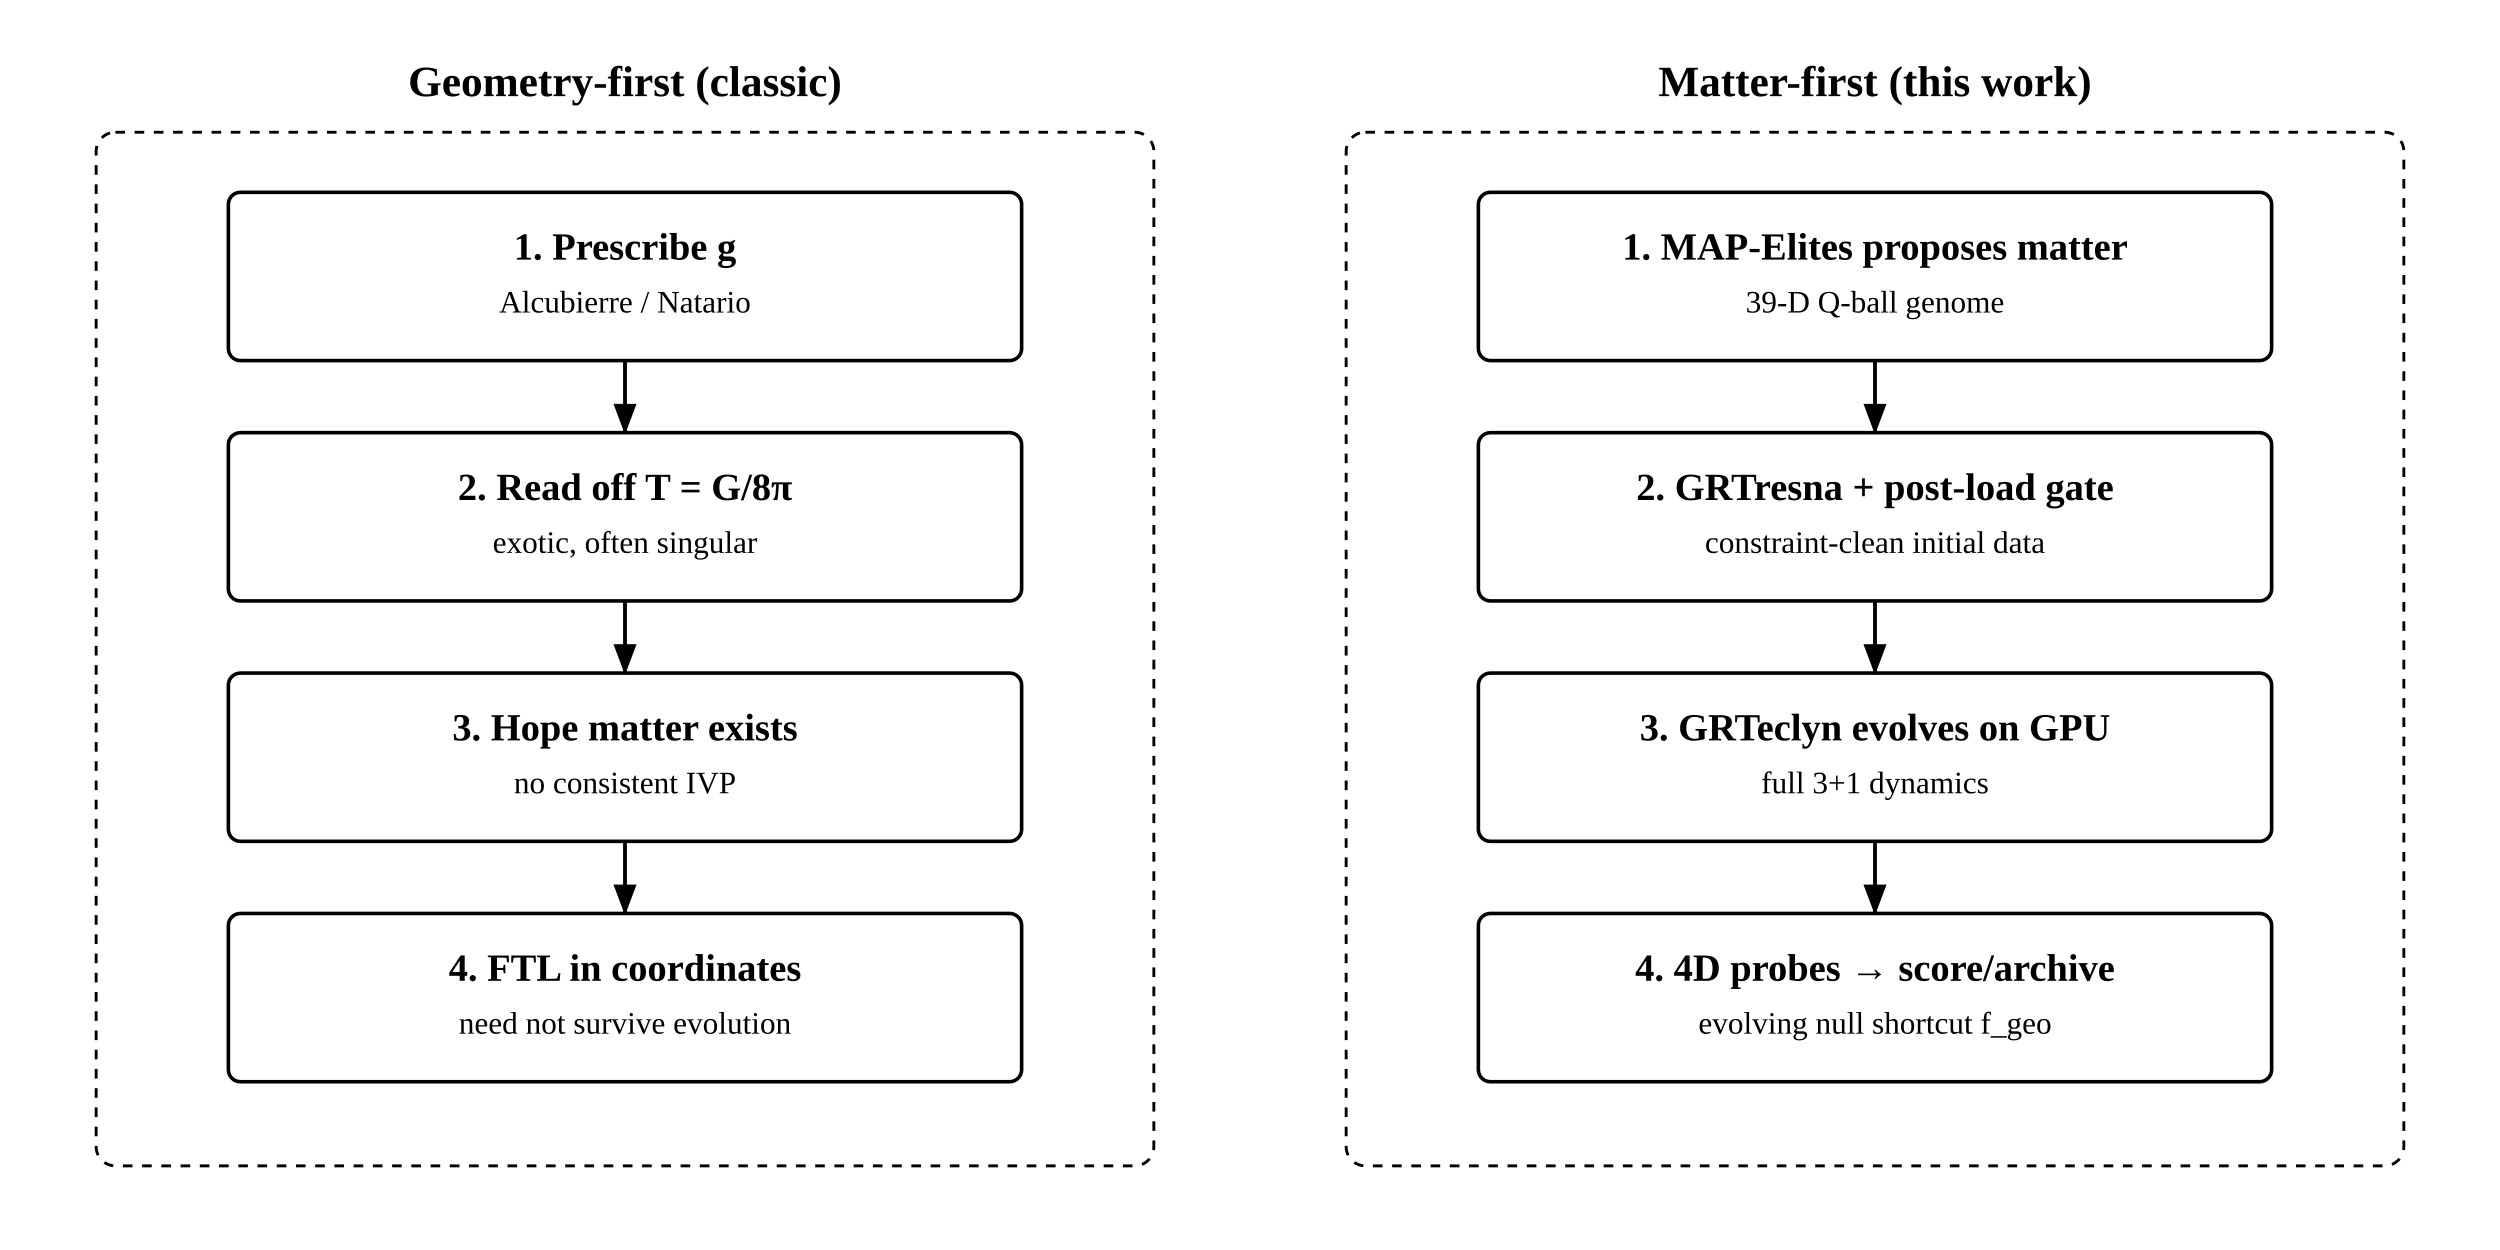
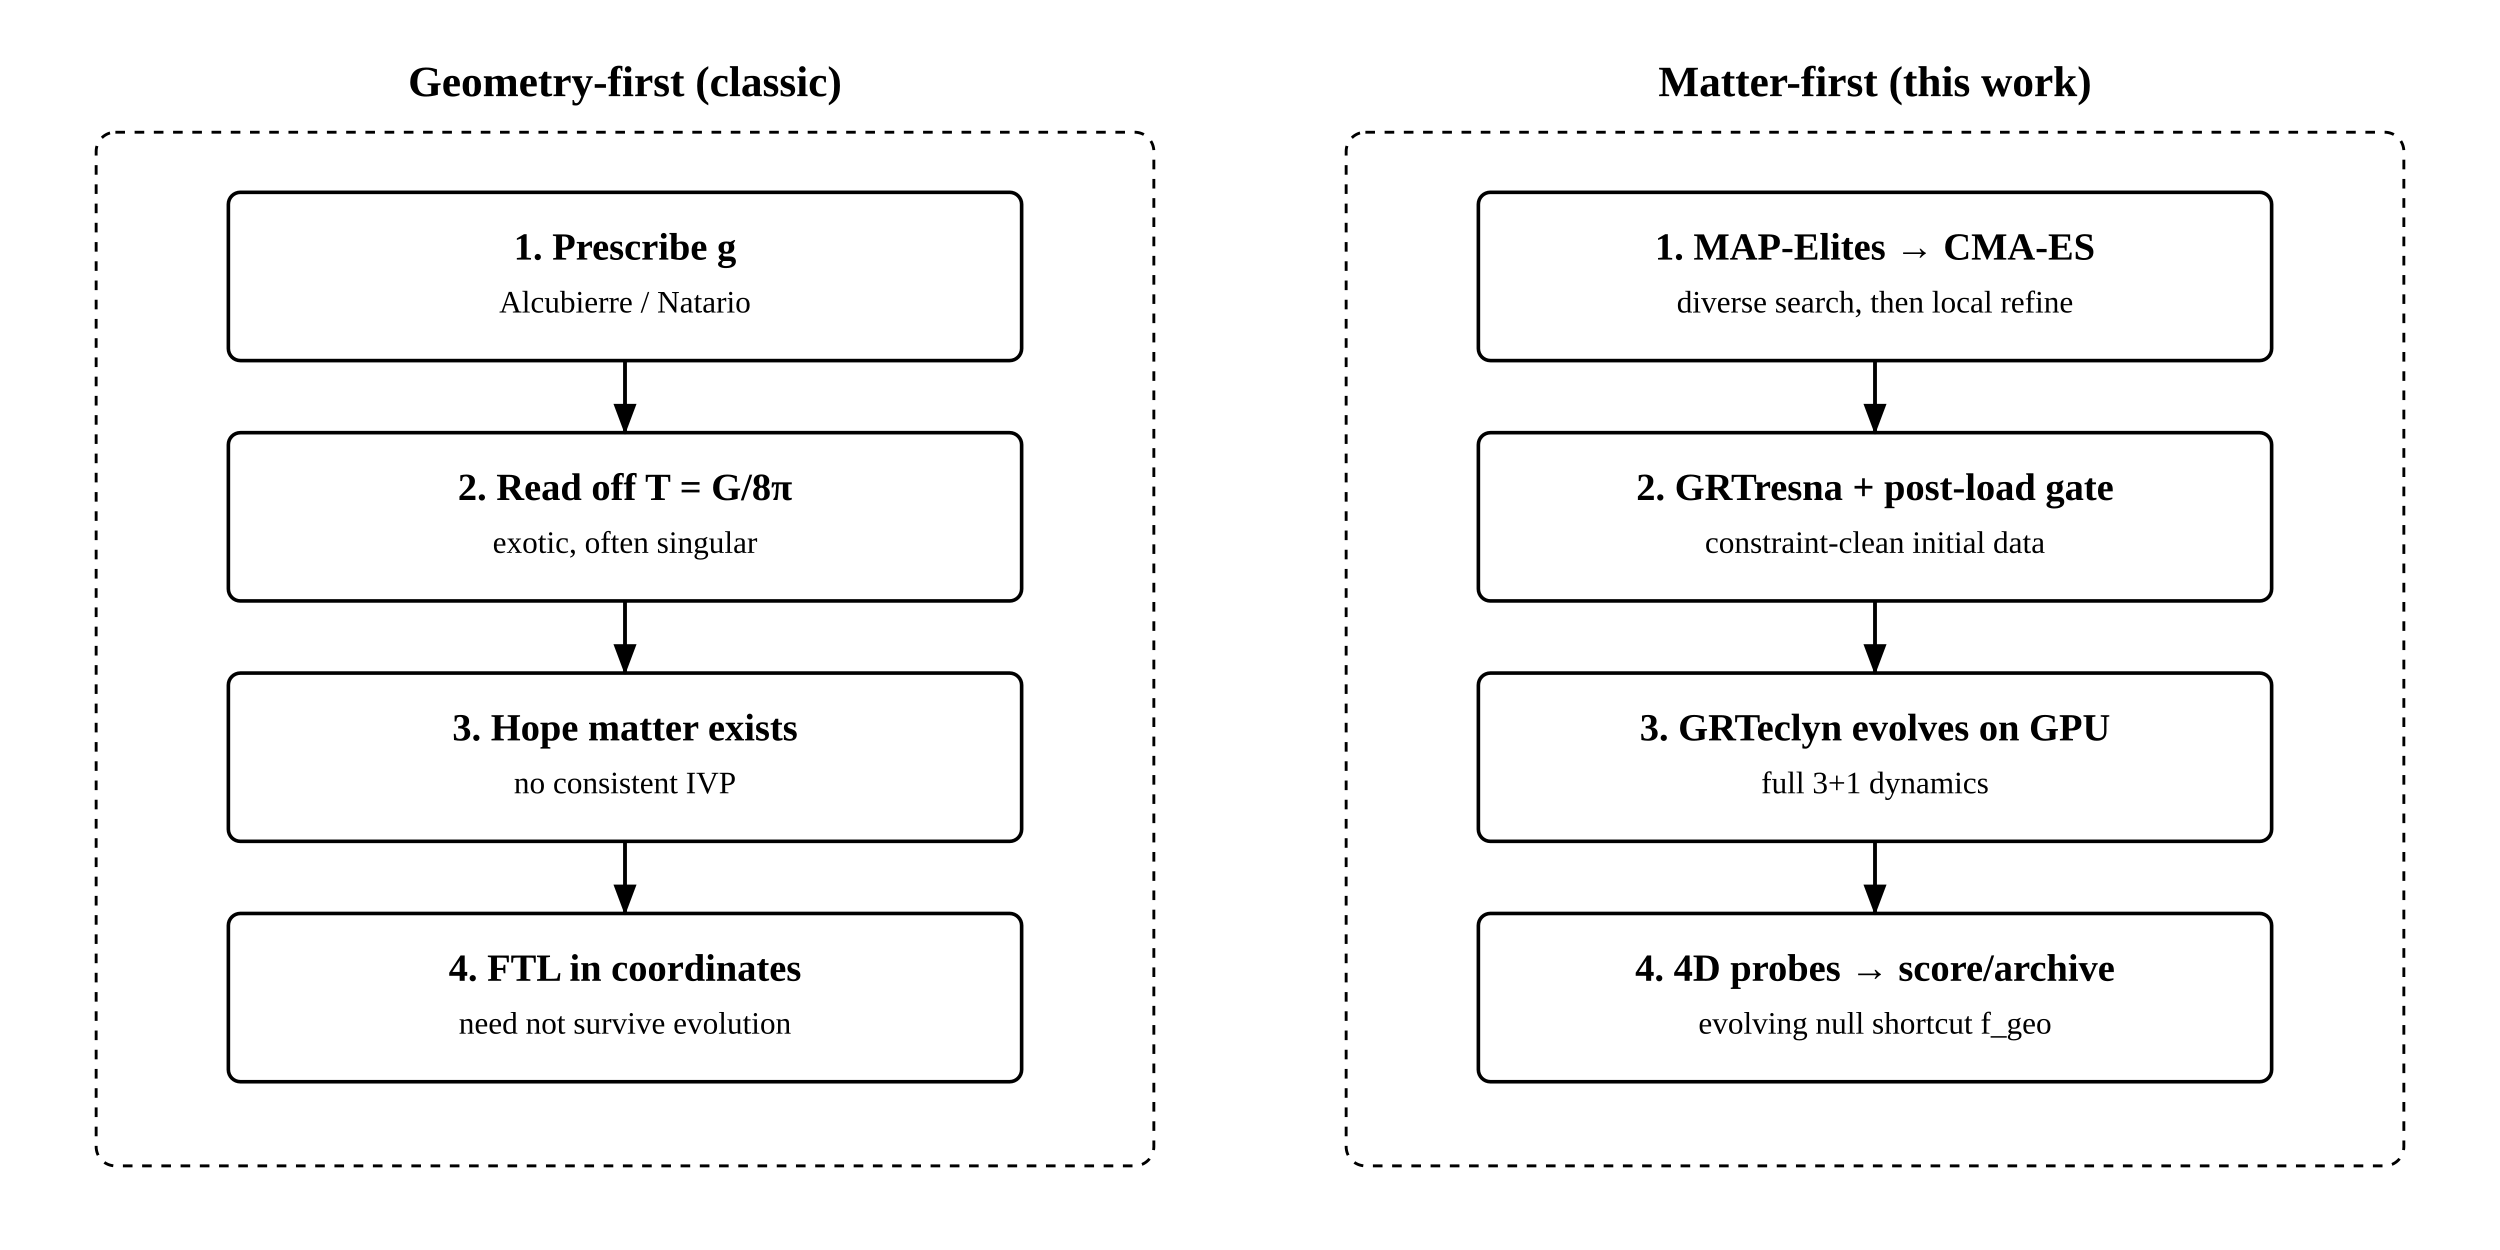
<svg xmlns="http://www.w3.org/2000/svg" width="1040" height="520" viewBox="0 0 1040 520" role="img" aria-labelledby="title desc">
  <defs>
    <marker id="arrow" markerWidth="9" markerHeight="9" refX="7.5" refY="3" orient="auto" markerUnits="strokeWidth">
      <path d="M0,0 L0,6 L8,3 z" fill="#000000" />
    </marker>
  </defs>
  <rect x="0" y="0" width="1040" height="520" fill="#ffffff" />
  <style>
    text { font-family: "Times New Roman", Times, Georgia, serif; fill: #000000; }
    .box { fill: #ffffff; stroke: #000000; stroke-width: 1.5; }
    .step { font-size: 16px; font-weight: 700; text-anchor: middle; }
    .sub { font-size: 13px; text-anchor: middle; }
    .edge { fill: none; stroke: #000000; stroke-width: 1.6; marker-end: url(#arrow); }
    .head { font-size: 18px; font-weight: 700; text-anchor: middle; }
    .panel { fill: none; stroke: #000000; stroke-width: 1.2; stroke-dasharray: 4 4; }
  </style>
  <rect class="panel" x="40" y="55" width="440" height="430" rx="8" />
  <text class="head" x="260" y="40">Geometry-first (classic)</text>
  <rect class="box" x="95" y="80" width="330" height="70" rx="5" />
  <text class="step" x="260" y="108">1. Prescribe g</text>
  <text class="sub" x="260" y="130">Alcubierre / Natario</text>
  <rect class="box" x="95" y="180" width="330" height="70" rx="5" />
  <text class="step" x="260" y="208">2. Read off T = G/8π</text>
  <text class="sub" x="260" y="230">exotic, often singular</text>
  <rect class="box" x="95" y="280" width="330" height="70" rx="5" />
  <text class="step" x="260" y="308">3. Hope matter exists</text>
  <text class="sub" x="260" y="330">no consistent IVP</text>
  <rect class="box" x="95" y="380" width="330" height="70" rx="5" />
  <text class="step" x="260" y="408">4. FTL in coordinates</text>
  <text class="sub" x="260" y="430">need not survive evolution</text>
  <path class="edge" d="M260 150 L260 180" />
  <path class="edge" d="M260 250 L260 280" />
  <path class="edge" d="M260 350 L260 380" />
  <rect class="panel" x="560" y="55" width="440" height="430" rx="8" />
  <text class="head" x="780" y="40">Matter-first (this work)</text>
  <rect class="box" x="615" y="80" width="330" height="70" rx="5" />
-   <text class="step" x="780" y="108">1. MAP-Elites proposes matter</text>
-   <text class="sub" x="780" y="130">39-D Q-ball genome</text>
+   <text class="step" x="780" y="108">1. MAP-Elites → CMA-ES</text>
+   <text class="sub" x="780" y="130">diverse search, then local refine</text>
  <rect class="box" x="615" y="180" width="330" height="70" rx="5" />
  <text class="step" x="780" y="208">2. GRTresna + post-load gate</text>
  <text class="sub" x="780" y="230">constraint-clean initial data</text>
  <rect class="box" x="615" y="280" width="330" height="70" rx="5" />
  <text class="step" x="780" y="308">3. GRTeclyn evolves on GPU</text>
  <text class="sub" x="780" y="330">full 3+1 dynamics</text>
  <rect class="box" x="615" y="380" width="330" height="70" rx="5" />
  <text class="step" x="780" y="408">4. 4D probes → score/archive</text>
  <text class="sub" x="780" y="430">evolving null shortcut f_geo</text>
  <path class="edge" d="M780 150 L780 180" />
  <path class="edge" d="M780 250 L780 280" />
  <path class="edge" d="M780 350 L780 380" />
</svg>
